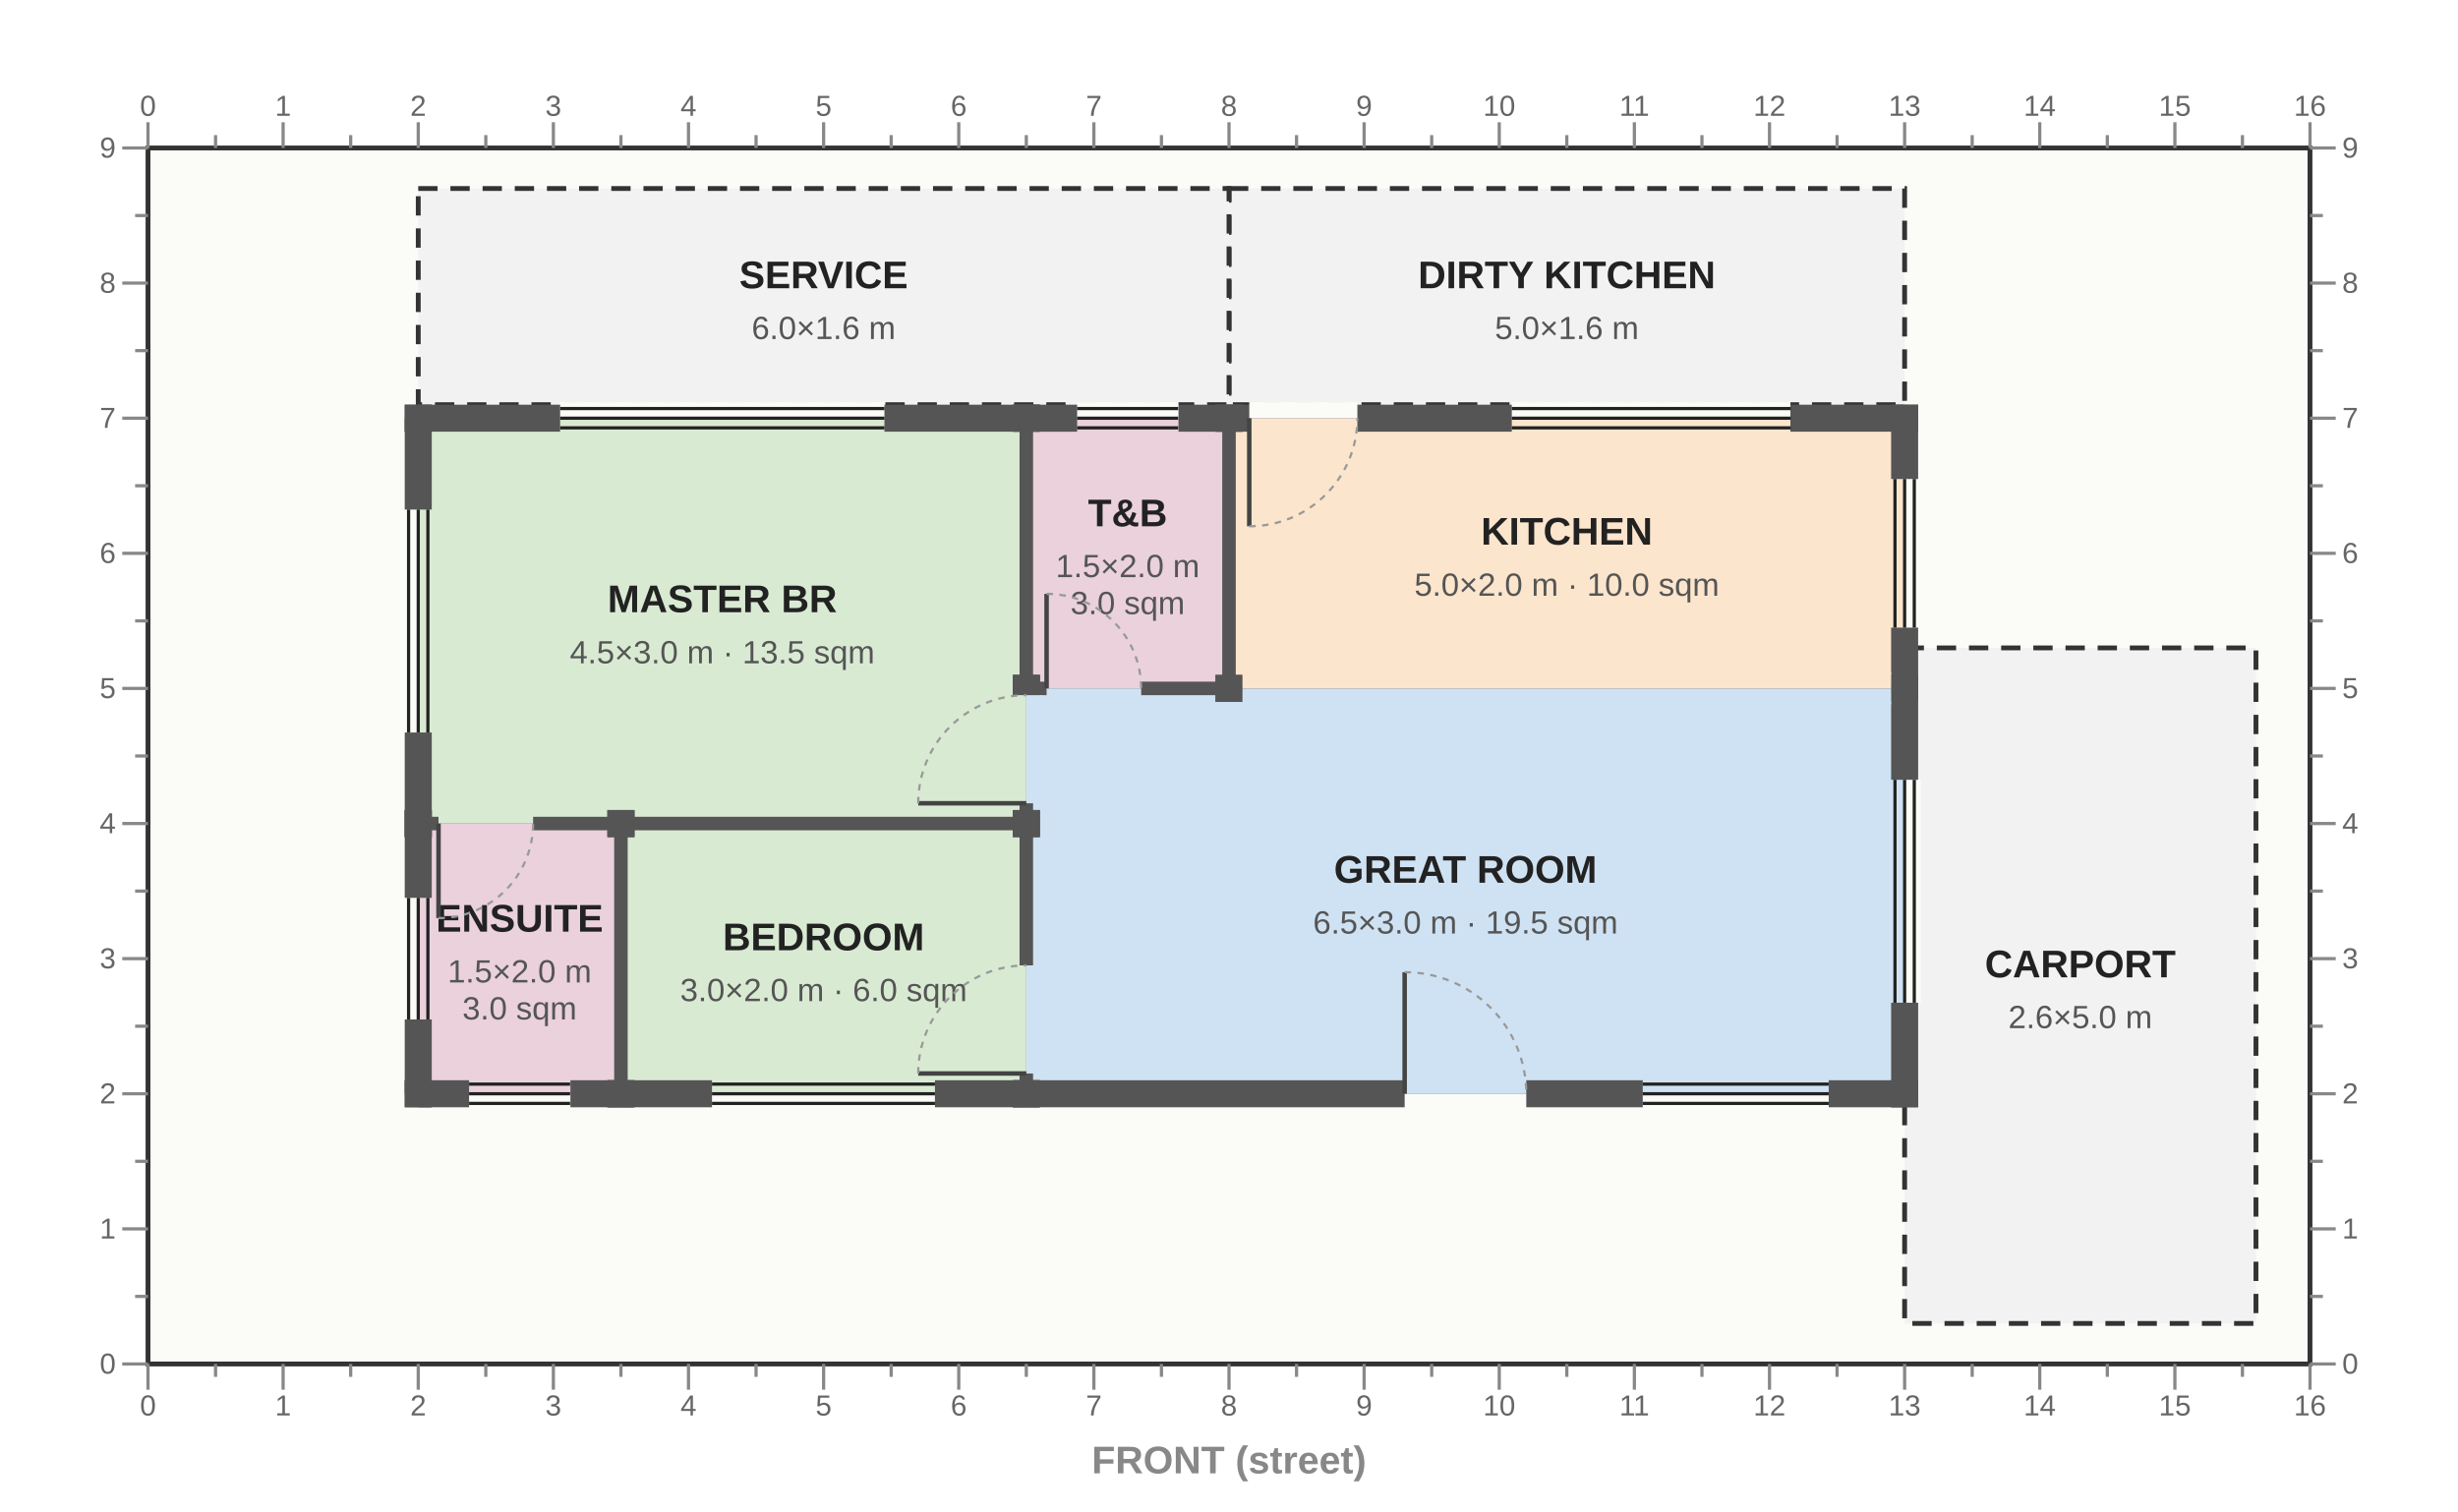
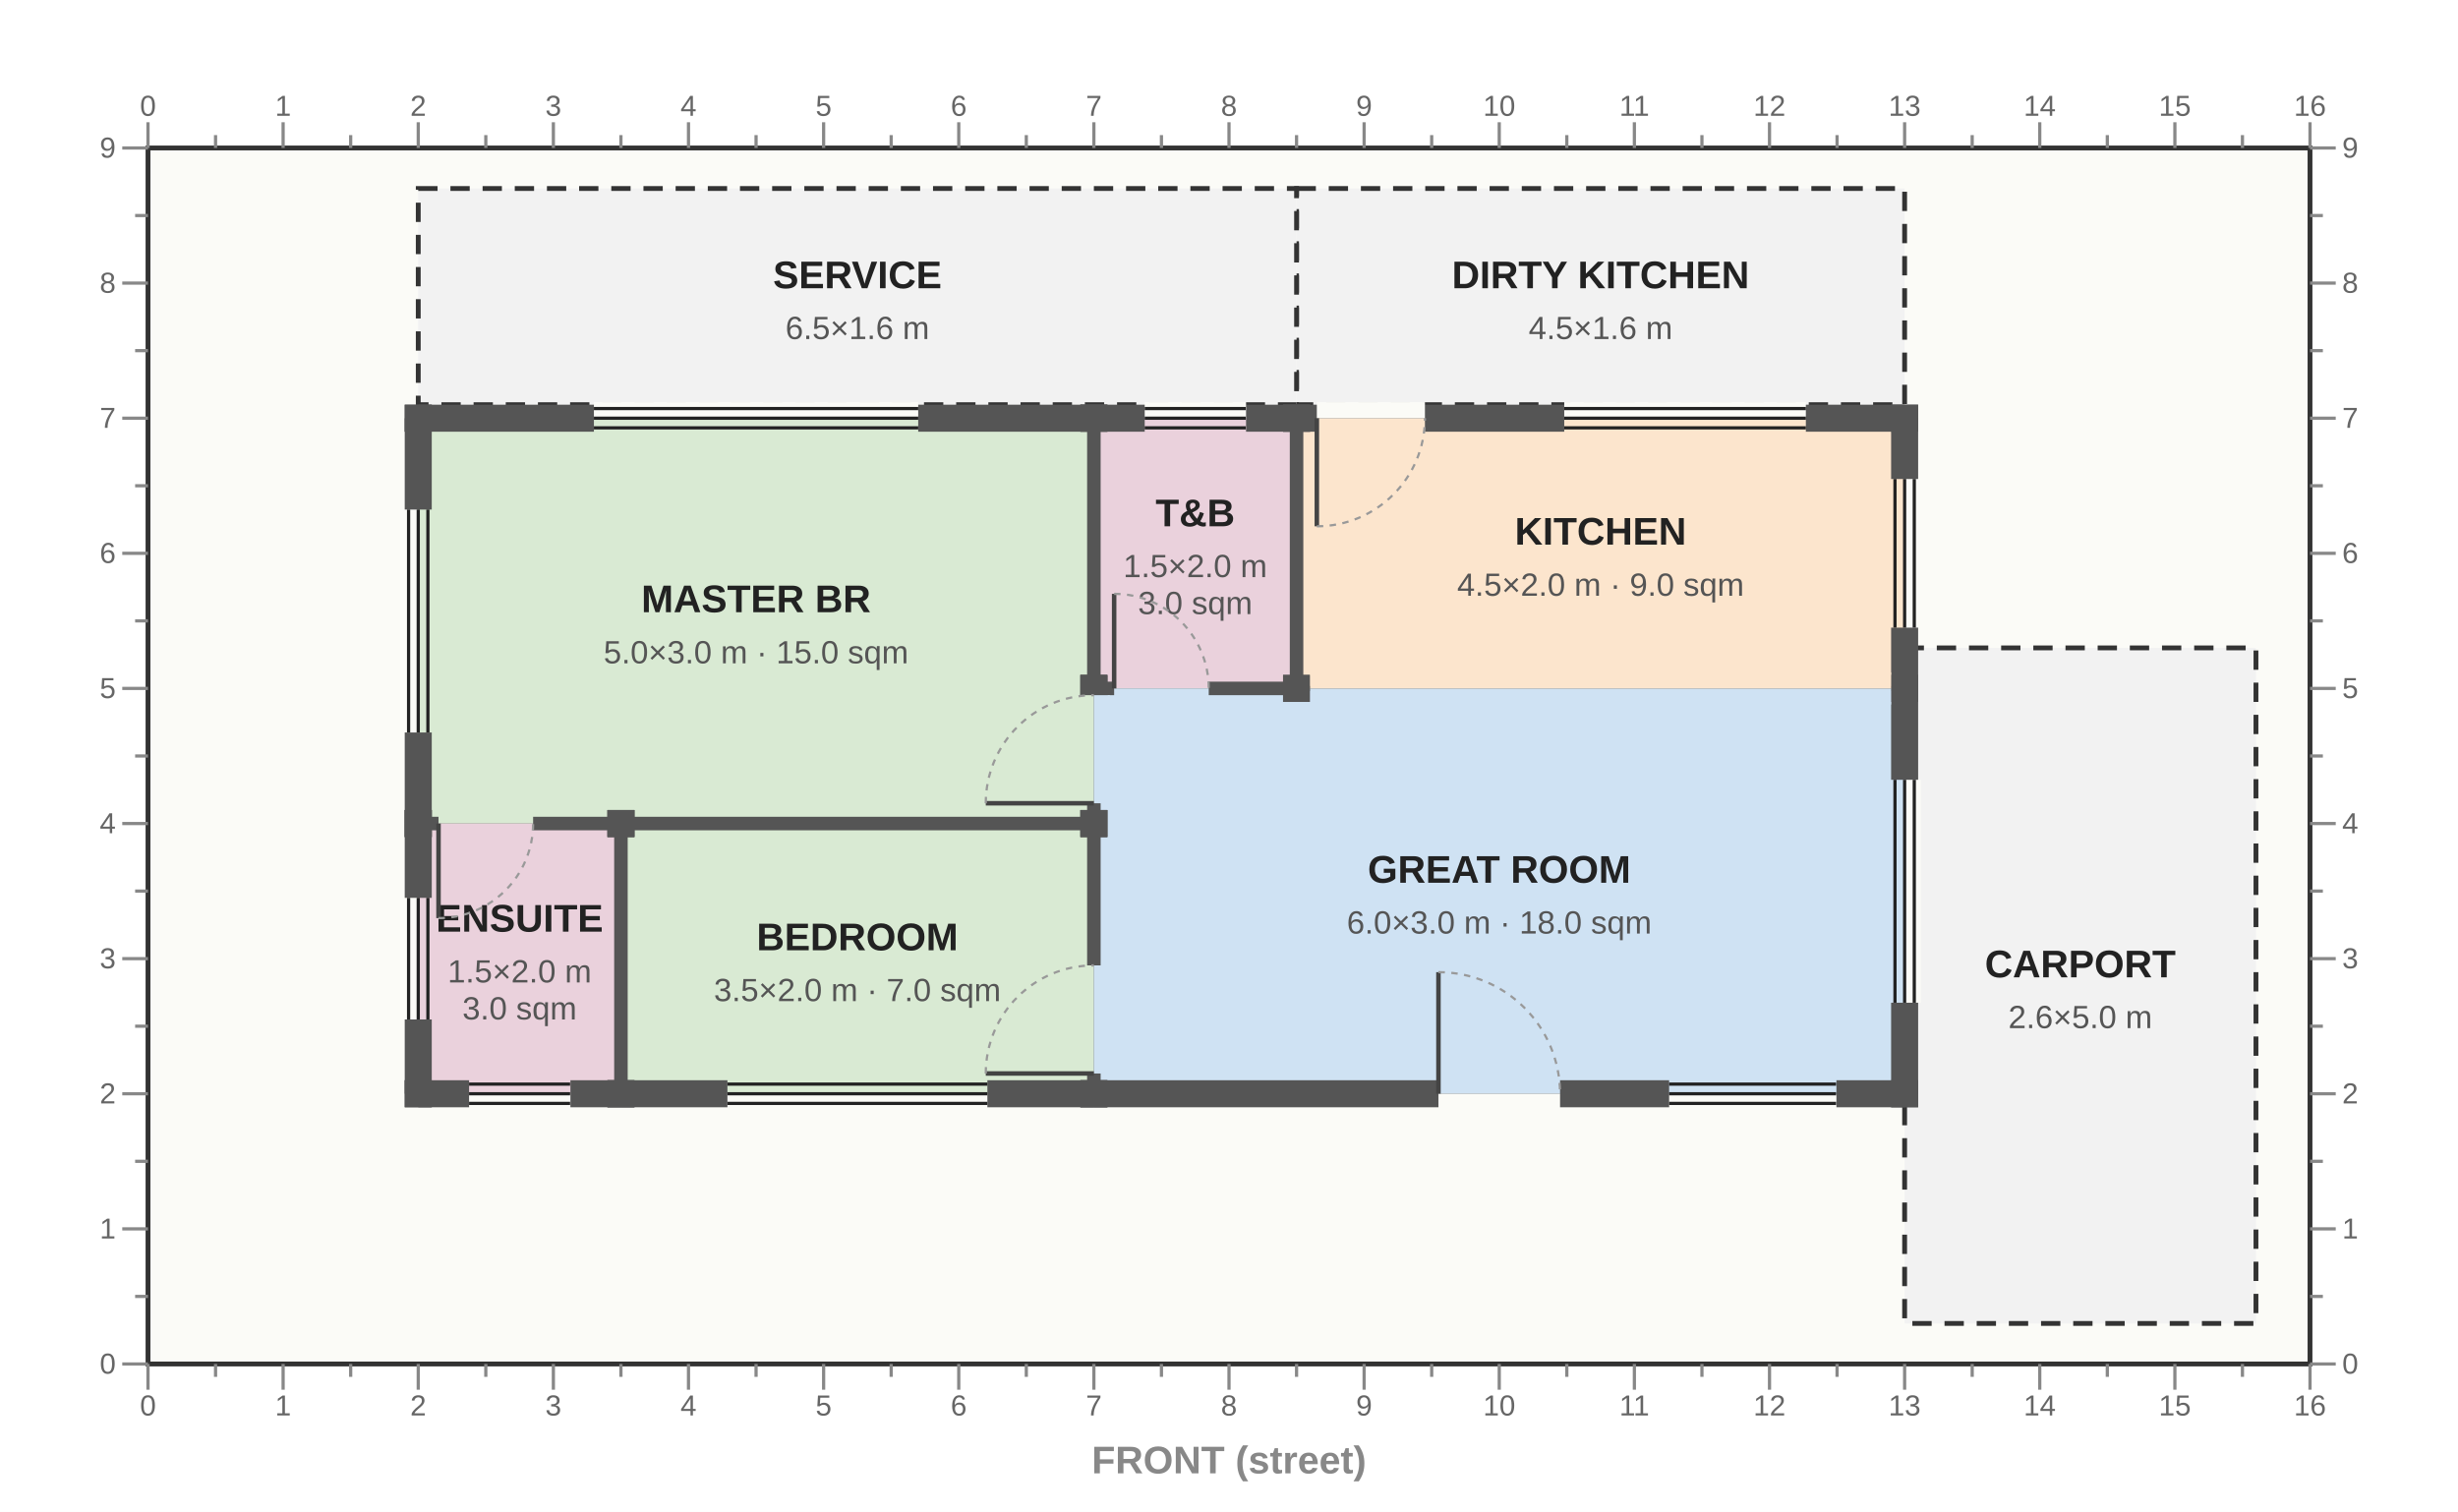
<svg xmlns="http://www.w3.org/2000/svg" width="764" height="470" viewBox="0 0 764 470">
  <rect x="0" y="0" width="764" height="470" fill="white" />
  <rect x="46.0" y="46.0" width="672.0" height="378.0" fill="#fbfbf7" stroke="#333" stroke-width="1.5" />
  <line x1="46.0" y1="46.0" x2="46.0" y2="38.0" stroke="#888" stroke-width="1" />
  <line x1="46.0" y1="424.0" x2="46.0" y2="432.0" stroke="#888" stroke-width="1" />
  <text x="46.0" y="36.0" text-anchor="middle" font-family="Arial" font-size="9" fill="#666">0</text>
  <text x="46.0" y="440.0" text-anchor="middle" font-family="Arial" font-size="9" fill="#666">0</text>
  <line x1="67.0" y1="46.0" x2="67.0" y2="42.0" stroke="#888" stroke-width="1" />
  <line x1="67.0" y1="424.0" x2="67.0" y2="428.0" stroke="#888" stroke-width="1" />
  <line x1="88.0" y1="46.0" x2="88.0" y2="38.0" stroke="#888" stroke-width="1" />
  <line x1="88.0" y1="424.0" x2="88.0" y2="432.0" stroke="#888" stroke-width="1" />
  <text x="88.0" y="36.0" text-anchor="middle" font-family="Arial" font-size="9" fill="#666">1</text>
  <text x="88.0" y="440.0" text-anchor="middle" font-family="Arial" font-size="9" fill="#666">1</text>
  <line x1="109.0" y1="46.0" x2="109.0" y2="42.0" stroke="#888" stroke-width="1" />
  <line x1="109.0" y1="424.0" x2="109.0" y2="428.0" stroke="#888" stroke-width="1" />
  <line x1="130.0" y1="46.0" x2="130.0" y2="38.0" stroke="#888" stroke-width="1" />
  <line x1="130.0" y1="424.0" x2="130.0" y2="432.0" stroke="#888" stroke-width="1" />
  <text x="130.0" y="36.0" text-anchor="middle" font-family="Arial" font-size="9" fill="#666">2</text>
  <text x="130.0" y="440.0" text-anchor="middle" font-family="Arial" font-size="9" fill="#666">2</text>
  <line x1="151.0" y1="46.0" x2="151.0" y2="42.0" stroke="#888" stroke-width="1" />
  <line x1="151.0" y1="424.0" x2="151.0" y2="428.0" stroke="#888" stroke-width="1" />
  <line x1="172.0" y1="46.0" x2="172.0" y2="38.0" stroke="#888" stroke-width="1" />
  <line x1="172.0" y1="424.0" x2="172.0" y2="432.0" stroke="#888" stroke-width="1" />
  <text x="172.0" y="36.0" text-anchor="middle" font-family="Arial" font-size="9" fill="#666">3</text>
  <text x="172.0" y="440.0" text-anchor="middle" font-family="Arial" font-size="9" fill="#666">3</text>
  <line x1="193.0" y1="46.0" x2="193.0" y2="42.0" stroke="#888" stroke-width="1" />
  <line x1="193.0" y1="424.0" x2="193.0" y2="428.0" stroke="#888" stroke-width="1" />
  <line x1="214.0" y1="46.0" x2="214.0" y2="38.0" stroke="#888" stroke-width="1" />
  <line x1="214.0" y1="424.0" x2="214.0" y2="432.0" stroke="#888" stroke-width="1" />
  <text x="214.0" y="36.0" text-anchor="middle" font-family="Arial" font-size="9" fill="#666">4</text>
  <text x="214.0" y="440.0" text-anchor="middle" font-family="Arial" font-size="9" fill="#666">4</text>
  <line x1="235.0" y1="46.0" x2="235.0" y2="42.0" stroke="#888" stroke-width="1" />
  <line x1="235.0" y1="424.0" x2="235.0" y2="428.0" stroke="#888" stroke-width="1" />
  <line x1="256.0" y1="46.0" x2="256.0" y2="38.0" stroke="#888" stroke-width="1" />
  <line x1="256.0" y1="424.0" x2="256.0" y2="432.0" stroke="#888" stroke-width="1" />
  <text x="256.0" y="36.0" text-anchor="middle" font-family="Arial" font-size="9" fill="#666">5</text>
  <text x="256.0" y="440.0" text-anchor="middle" font-family="Arial" font-size="9" fill="#666">5</text>
  <line x1="277.0" y1="46.0" x2="277.0" y2="42.0" stroke="#888" stroke-width="1" />
  <line x1="277.0" y1="424.0" x2="277.0" y2="428.0" stroke="#888" stroke-width="1" />
  <line x1="298.0" y1="46.0" x2="298.0" y2="38.0" stroke="#888" stroke-width="1" />
  <line x1="298.0" y1="424.0" x2="298.0" y2="432.0" stroke="#888" stroke-width="1" />
  <text x="298.0" y="36.0" text-anchor="middle" font-family="Arial" font-size="9" fill="#666">6</text>
  <text x="298.0" y="440.0" text-anchor="middle" font-family="Arial" font-size="9" fill="#666">6</text>
  <line x1="319.0" y1="46.0" x2="319.0" y2="42.0" stroke="#888" stroke-width="1" />
  <line x1="319.0" y1="424.0" x2="319.0" y2="428.0" stroke="#888" stroke-width="1" />
  <line x1="340.0" y1="46.0" x2="340.0" y2="38.0" stroke="#888" stroke-width="1" />
  <line x1="340.0" y1="424.0" x2="340.0" y2="432.0" stroke="#888" stroke-width="1" />
  <text x="340.0" y="36.0" text-anchor="middle" font-family="Arial" font-size="9" fill="#666">7</text>
  <text x="340.0" y="440.0" text-anchor="middle" font-family="Arial" font-size="9" fill="#666">7</text>
  <line x1="361.0" y1="46.0" x2="361.0" y2="42.0" stroke="#888" stroke-width="1" />
  <line x1="361.0" y1="424.0" x2="361.0" y2="428.0" stroke="#888" stroke-width="1" />
  <line x1="382.0" y1="46.0" x2="382.0" y2="38.0" stroke="#888" stroke-width="1" />
  <line x1="382.0" y1="424.0" x2="382.0" y2="432.0" stroke="#888" stroke-width="1" />
  <text x="382.0" y="36.0" text-anchor="middle" font-family="Arial" font-size="9" fill="#666">8</text>
  <text x="382.0" y="440.0" text-anchor="middle" font-family="Arial" font-size="9" fill="#666">8</text>
  <line x1="403.0" y1="46.0" x2="403.0" y2="42.0" stroke="#888" stroke-width="1" />
  <line x1="403.0" y1="424.0" x2="403.0" y2="428.0" stroke="#888" stroke-width="1" />
  <line x1="424.0" y1="46.0" x2="424.0" y2="38.0" stroke="#888" stroke-width="1" />
  <line x1="424.0" y1="424.0" x2="424.0" y2="432.0" stroke="#888" stroke-width="1" />
  <text x="424.0" y="36.0" text-anchor="middle" font-family="Arial" font-size="9" fill="#666">9</text>
  <text x="424.0" y="440.0" text-anchor="middle" font-family="Arial" font-size="9" fill="#666">9</text>
  <line x1="445.0" y1="46.0" x2="445.0" y2="42.0" stroke="#888" stroke-width="1" />
  <line x1="445.0" y1="424.0" x2="445.0" y2="428.0" stroke="#888" stroke-width="1" />
  <line x1="466.0" y1="46.0" x2="466.0" y2="38.0" stroke="#888" stroke-width="1" />
  <line x1="466.0" y1="424.0" x2="466.0" y2="432.0" stroke="#888" stroke-width="1" />
  <text x="466.0" y="36.0" text-anchor="middle" font-family="Arial" font-size="9" fill="#666">10</text>
  <text x="466.0" y="440.0" text-anchor="middle" font-family="Arial" font-size="9" fill="#666">10</text>
  <line x1="487.0" y1="46.0" x2="487.0" y2="42.0" stroke="#888" stroke-width="1" />
  <line x1="487.0" y1="424.0" x2="487.0" y2="428.0" stroke="#888" stroke-width="1" />
  <line x1="508.0" y1="46.0" x2="508.0" y2="38.0" stroke="#888" stroke-width="1" />
  <line x1="508.0" y1="424.0" x2="508.0" y2="432.0" stroke="#888" stroke-width="1" />
  <text x="508.0" y="36.0" text-anchor="middle" font-family="Arial" font-size="9" fill="#666">11</text>
  <text x="508.0" y="440.0" text-anchor="middle" font-family="Arial" font-size="9" fill="#666">11</text>
  <line x1="529.0" y1="46.0" x2="529.0" y2="42.0" stroke="#888" stroke-width="1" />
  <line x1="529.0" y1="424.0" x2="529.0" y2="428.0" stroke="#888" stroke-width="1" />
  <line x1="550.0" y1="46.0" x2="550.0" y2="38.0" stroke="#888" stroke-width="1" />
  <line x1="550.0" y1="424.0" x2="550.0" y2="432.0" stroke="#888" stroke-width="1" />
  <text x="550.0" y="36.0" text-anchor="middle" font-family="Arial" font-size="9" fill="#666">12</text>
  <text x="550.0" y="440.0" text-anchor="middle" font-family="Arial" font-size="9" fill="#666">12</text>
  <line x1="571.0" y1="46.0" x2="571.0" y2="42.0" stroke="#888" stroke-width="1" />
  <line x1="571.0" y1="424.0" x2="571.0" y2="428.0" stroke="#888" stroke-width="1" />
  <line x1="592.0" y1="46.0" x2="592.0" y2="38.0" stroke="#888" stroke-width="1" />
  <line x1="592.0" y1="424.0" x2="592.0" y2="432.0" stroke="#888" stroke-width="1" />
  <text x="592.0" y="36.0" text-anchor="middle" font-family="Arial" font-size="9" fill="#666">13</text>
  <text x="592.0" y="440.0" text-anchor="middle" font-family="Arial" font-size="9" fill="#666">13</text>
  <line x1="613.0" y1="46.0" x2="613.0" y2="42.0" stroke="#888" stroke-width="1" />
  <line x1="613.0" y1="424.0" x2="613.0" y2="428.0" stroke="#888" stroke-width="1" />
  <line x1="634.0" y1="46.0" x2="634.0" y2="38.0" stroke="#888" stroke-width="1" />
  <line x1="634.0" y1="424.0" x2="634.0" y2="432.0" stroke="#888" stroke-width="1" />
  <text x="634.0" y="36.0" text-anchor="middle" font-family="Arial" font-size="9" fill="#666">14</text>
  <text x="634.0" y="440.0" text-anchor="middle" font-family="Arial" font-size="9" fill="#666">14</text>
  <line x1="655.0" y1="46.0" x2="655.0" y2="42.0" stroke="#888" stroke-width="1" />
  <line x1="655.0" y1="424.0" x2="655.0" y2="428.0" stroke="#888" stroke-width="1" />
  <line x1="676.0" y1="46.0" x2="676.0" y2="38.0" stroke="#888" stroke-width="1" />
  <line x1="676.0" y1="424.0" x2="676.0" y2="432.0" stroke="#888" stroke-width="1" />
  <text x="676.0" y="36.0" text-anchor="middle" font-family="Arial" font-size="9" fill="#666">15</text>
  <text x="676.0" y="440.0" text-anchor="middle" font-family="Arial" font-size="9" fill="#666">15</text>
  <line x1="697.0" y1="46.0" x2="697.0" y2="42.0" stroke="#888" stroke-width="1" />
  <line x1="697.0" y1="424.0" x2="697.0" y2="428.0" stroke="#888" stroke-width="1" />
  <line x1="718.0" y1="46.0" x2="718.0" y2="38.0" stroke="#888" stroke-width="1" />
  <line x1="718.0" y1="424.0" x2="718.0" y2="432.0" stroke="#888" stroke-width="1" />
  <text x="718.0" y="36.0" text-anchor="middle" font-family="Arial" font-size="9" fill="#666">16</text>
  <text x="718.0" y="440.0" text-anchor="middle" font-family="Arial" font-size="9" fill="#666">16</text>
  <line x1="46.0" y1="424.0" x2="38.0" y2="424.0" stroke="#888" stroke-width="1" />
  <line x1="718.0" y1="424.0" x2="726.0" y2="424.0" stroke="#888" stroke-width="1" />
  <text x="36.0" y="427.0" text-anchor="end" font-family="Arial" font-size="9" fill="#666">0</text>
  <text x="728.0" y="427.0" text-anchor="start" font-family="Arial" font-size="9" fill="#666">0</text>
  <line x1="46.0" y1="403.0" x2="42.0" y2="403.0" stroke="#888" stroke-width="1" />
  <line x1="718.0" y1="403.0" x2="722.0" y2="403.0" stroke="#888" stroke-width="1" />
  <line x1="46.0" y1="382.0" x2="38.0" y2="382.0" stroke="#888" stroke-width="1" />
  <line x1="718.0" y1="382.0" x2="726.0" y2="382.0" stroke="#888" stroke-width="1" />
  <text x="36.0" y="385.0" text-anchor="end" font-family="Arial" font-size="9" fill="#666">1</text>
  <text x="728.0" y="385.0" text-anchor="start" font-family="Arial" font-size="9" fill="#666">1</text>
  <line x1="46.0" y1="361.0" x2="42.0" y2="361.0" stroke="#888" stroke-width="1" />
  <line x1="718.0" y1="361.0" x2="722.0" y2="361.0" stroke="#888" stroke-width="1" />
  <line x1="46.0" y1="340.0" x2="38.0" y2="340.0" stroke="#888" stroke-width="1" />
  <line x1="718.0" y1="340.0" x2="726.0" y2="340.0" stroke="#888" stroke-width="1" />
  <text x="36.0" y="343.0" text-anchor="end" font-family="Arial" font-size="9" fill="#666">2</text>
  <text x="728.0" y="343.0" text-anchor="start" font-family="Arial" font-size="9" fill="#666">2</text>
  <line x1="46.0" y1="319.0" x2="42.0" y2="319.0" stroke="#888" stroke-width="1" />
  <line x1="718.0" y1="319.0" x2="722.0" y2="319.0" stroke="#888" stroke-width="1" />
  <line x1="46.0" y1="298.0" x2="38.0" y2="298.0" stroke="#888" stroke-width="1" />
  <line x1="718.0" y1="298.0" x2="726.0" y2="298.0" stroke="#888" stroke-width="1" />
  <text x="36.0" y="301.0" text-anchor="end" font-family="Arial" font-size="9" fill="#666">3</text>
  <text x="728.0" y="301.0" text-anchor="start" font-family="Arial" font-size="9" fill="#666">3</text>
  <line x1="46.0" y1="277.0" x2="42.0" y2="277.0" stroke="#888" stroke-width="1" />
  <line x1="718.0" y1="277.0" x2="722.0" y2="277.0" stroke="#888" stroke-width="1" />
  <line x1="46.0" y1="256.0" x2="38.0" y2="256.0" stroke="#888" stroke-width="1" />
  <line x1="718.0" y1="256.0" x2="726.0" y2="256.0" stroke="#888" stroke-width="1" />
  <text x="36.0" y="259.0" text-anchor="end" font-family="Arial" font-size="9" fill="#666">4</text>
  <text x="728.0" y="259.0" text-anchor="start" font-family="Arial" font-size="9" fill="#666">4</text>
  <line x1="46.0" y1="235.0" x2="42.0" y2="235.0" stroke="#888" stroke-width="1" />
  <line x1="718.0" y1="235.0" x2="722.0" y2="235.0" stroke="#888" stroke-width="1" />
  <line x1="46.0" y1="214.0" x2="38.0" y2="214.0" stroke="#888" stroke-width="1" />
  <line x1="718.0" y1="214.0" x2="726.0" y2="214.0" stroke="#888" stroke-width="1" />
  <text x="36.0" y="217.0" text-anchor="end" font-family="Arial" font-size="9" fill="#666">5</text>
  <text x="728.0" y="217.0" text-anchor="start" font-family="Arial" font-size="9" fill="#666">5</text>
  <line x1="46.0" y1="193.0" x2="42.0" y2="193.0" stroke="#888" stroke-width="1" />
  <line x1="718.0" y1="193.0" x2="722.0" y2="193.0" stroke="#888" stroke-width="1" />
  <line x1="46.0" y1="172.0" x2="38.0" y2="172.0" stroke="#888" stroke-width="1" />
  <line x1="718.0" y1="172.0" x2="726.0" y2="172.0" stroke="#888" stroke-width="1" />
  <text x="36.0" y="175.0" text-anchor="end" font-family="Arial" font-size="9" fill="#666">6</text>
  <text x="728.0" y="175.0" text-anchor="start" font-family="Arial" font-size="9" fill="#666">6</text>
  <line x1="46.0" y1="151.0" x2="42.0" y2="151.0" stroke="#888" stroke-width="1" />
  <line x1="718.0" y1="151.0" x2="722.0" y2="151.0" stroke="#888" stroke-width="1" />
  <line x1="46.0" y1="130.0" x2="38.0" y2="130.0" stroke="#888" stroke-width="1" />
  <line x1="718.0" y1="130.0" x2="726.0" y2="130.0" stroke="#888" stroke-width="1" />
  <text x="36.0" y="133.0" text-anchor="end" font-family="Arial" font-size="9" fill="#666">7</text>
  <text x="728.0" y="133.0" text-anchor="start" font-family="Arial" font-size="9" fill="#666">7</text>
  <line x1="46.0" y1="109.0" x2="42.0" y2="109.0" stroke="#888" stroke-width="1" />
  <line x1="718.0" y1="109.0" x2="722.0" y2="109.0" stroke="#888" stroke-width="1" />
  <line x1="46.0" y1="88.0" x2="38.0" y2="88.0" stroke="#888" stroke-width="1" />
  <line x1="718.0" y1="88.0" x2="726.0" y2="88.0" stroke="#888" stroke-width="1" />
  <text x="36.0" y="91.0" text-anchor="end" font-family="Arial" font-size="9" fill="#666">8</text>
  <text x="728.0" y="91.0" text-anchor="start" font-family="Arial" font-size="9" fill="#666">8</text>
  <line x1="46.0" y1="67.0" x2="42.0" y2="67.0" stroke="#888" stroke-width="1" />
  <line x1="718.0" y1="67.0" x2="722.0" y2="67.0" stroke="#888" stroke-width="1" />
  <line x1="46.0" y1="46.0" x2="38.0" y2="46.0" stroke="#888" stroke-width="1" />
  <line x1="718.0" y1="46.0" x2="726.0" y2="46.0" stroke="#888" stroke-width="1" />
  <text x="36.0" y="49.0" text-anchor="end" font-family="Arial" font-size="9" fill="#666">9</text>
  <text x="728.0" y="49.0" text-anchor="start" font-family="Arial" font-size="9" fill="#666">9</text>
  <rect x="130.0" y="130.0" width="462.0" height="210.0" fill="none" stroke="#9aa" stroke-width="1" stroke-dasharray="3 3" />
  <rect x="592.0" y="201.4" width="109.2" height="210.0" fill="#f2f2f2" stroke="#333" stroke-width="1.5" stroke-dasharray="6 4" />
  <text x="646.6" y="303.8" text-anchor="middle" font-family="Arial" font-size="12" font-weight="bold" fill="#222">CARPORT</text>
  <text x="646.6" y="319.6" text-anchor="middle" font-family="Arial" font-size="10" fill="#555">2.6×5.0 m</text>
-   <rect x="382.0" y="58.6" width="210.0" height="67.2" fill="#f2f2f2" stroke="#333" stroke-width="1.5" stroke-dasharray="6 4" />
-   <text x="487.0" y="89.6" text-anchor="middle" font-family="Arial" font-size="12" font-weight="bold" fill="#222">DIRTY KITCHEN</text>
-   <text x="487.0" y="105.4" text-anchor="middle" font-family="Arial" font-size="10" fill="#555">5.0×1.6 m</text>
-   <rect x="130.0" y="58.6" width="252.0" height="67.2" fill="#f2f2f2" stroke="#333" stroke-width="1.5" stroke-dasharray="6 4" />
-   <text x="256.0" y="89.6" text-anchor="middle" font-family="Arial" font-size="12" font-weight="bold" fill="#222">SERVICE</text>
-   <text x="256.0" y="105.4" text-anchor="middle" font-family="Arial" font-size="10" fill="#555">6.0×1.6 m</text>
-   <rect x="130.0" y="130.0" width="189.0" height="126.0" fill="#d9ead3" stroke="#333" stroke-width="1.5" />
-   <text x="224.5" y="190.3" text-anchor="middle" font-family="Arial" font-size="12" font-weight="bold" fill="#222">MASTER BR</text>
-   <text x="224.5" y="206.2" text-anchor="middle" font-family="Arial" font-size="10" fill="#555">4.5×3.0 m · 13.5 sqm</text>
+   <rect x="403.0" y="58.6" width="189.0" height="67.2" fill="#f2f2f2" stroke="#333" stroke-width="1.5" stroke-dasharray="6 4" />
+   <text x="497.5" y="89.6" text-anchor="middle" font-family="Arial" font-size="12" font-weight="bold" fill="#222">DIRTY KITCHEN</text>
+   <text x="497.5" y="105.4" text-anchor="middle" font-family="Arial" font-size="10" fill="#555">4.5×1.6 m</text>
+   <rect x="130.0" y="58.6" width="273.0" height="67.2" fill="#f2f2f2" stroke="#333" stroke-width="1.5" stroke-dasharray="6 4" />
+   <text x="266.5" y="89.6" text-anchor="middle" font-family="Arial" font-size="12" font-weight="bold" fill="#222">SERVICE</text>
+   <text x="266.5" y="105.4" text-anchor="middle" font-family="Arial" font-size="10" fill="#555">6.5×1.6 m</text>
+   <rect x="130.0" y="130.0" width="210.0" height="126.0" fill="#d9ead3" stroke="#333" stroke-width="1.5" />
+   <text x="235.0" y="190.3" text-anchor="middle" font-family="Arial" font-size="12" font-weight="bold" fill="#222">MASTER BR</text>
+   <text x="235.0" y="206.2" text-anchor="middle" font-family="Arial" font-size="10" fill="#555">5.0×3.0 m · 15.0 sqm</text>
  <rect x="130.0" y="256.0" width="63.0" height="84.0" fill="#ead1dc" stroke="#333" stroke-width="1.5" />
  <text x="161.5" y="289.6" text-anchor="middle" font-family="Arial" font-size="12" font-weight="bold" fill="#222">ENSUITE</text>
  <text x="161.5" y="305.4" text-anchor="middle" font-family="Arial" font-size="10" fill="#555">1.5×2.0 m</text>
  <text x="161.5" y="316.9" text-anchor="middle" font-family="Arial" font-size="10" fill="#555">3.0 sqm</text>
-   <rect x="193.0" y="256.0" width="126.0" height="84.0" fill="#d9ead3" stroke="#333" stroke-width="1.5" />
-   <text x="256.0" y="295.4" text-anchor="middle" font-family="Arial" font-size="12" font-weight="bold" fill="#222">BEDROOM</text>
-   <text x="256.0" y="311.2" text-anchor="middle" font-family="Arial" font-size="10" fill="#555">3.0×2.0 m · 6.0 sqm</text>
-   <rect x="319.0" y="130.0" width="63.0" height="84.0" fill="#ead1dc" stroke="#333" stroke-width="1.5" />
-   <text x="350.5" y="163.6" text-anchor="middle" font-family="Arial" font-size="12" font-weight="bold" fill="#222">T&amp;B</text>
-   <text x="350.5" y="179.4" text-anchor="middle" font-family="Arial" font-size="10" fill="#555">1.5×2.0 m</text>
-   <text x="350.5" y="190.9" text-anchor="middle" font-family="Arial" font-size="10" fill="#555">3.0 sqm</text>
-   <rect x="319.0" y="214.0" width="273.0" height="126.0" fill="#cfe2f3" stroke="#333" stroke-width="1.5" />
-   <text x="455.5" y="274.4" text-anchor="middle" font-family="Arial" font-size="12" font-weight="bold" fill="#222">GREAT ROOM</text>
-   <text x="455.5" y="290.2" text-anchor="middle" font-family="Arial" font-size="10" fill="#555">6.5×3.0 m · 19.5 sqm</text>
-   <rect x="382.0" y="130.0" width="210.0" height="84.0" fill="#fce5cd" stroke="#333" stroke-width="1.5" />
-   <text x="487.0" y="169.3" text-anchor="middle" font-family="Arial" font-size="12" font-weight="bold" fill="#222">KITCHEN</text>
-   <text x="487.0" y="185.2" text-anchor="middle" font-family="Arial" font-size="10" fill="#555">5.0×2.0 m · 10.0 sqm</text>
+   <rect x="193.0" y="256.0" width="147.0" height="84.0" fill="#d9ead3" stroke="#333" stroke-width="1.5" />
+   <text x="266.5" y="295.4" text-anchor="middle" font-family="Arial" font-size="12" font-weight="bold" fill="#222">BEDROOM</text>
+   <text x="266.5" y="311.2" text-anchor="middle" font-family="Arial" font-size="10" fill="#555">3.5×2.0 m · 7.0 sqm</text>
+   <rect x="340.0" y="130.0" width="63.0" height="84.0" fill="#ead1dc" stroke="#333" stroke-width="1.5" />
+   <text x="371.5" y="163.6" text-anchor="middle" font-family="Arial" font-size="12" font-weight="bold" fill="#222">T&amp;B</text>
+   <text x="371.5" y="179.4" text-anchor="middle" font-family="Arial" font-size="10" fill="#555">1.5×2.0 m</text>
+   <text x="371.5" y="190.9" text-anchor="middle" font-family="Arial" font-size="10" fill="#555">3.0 sqm</text>
+   <rect x="340.0" y="214.0" width="252.0" height="126.0" fill="#cfe2f3" stroke="#333" stroke-width="1.5" />
+   <text x="466.0" y="274.4" text-anchor="middle" font-family="Arial" font-size="12" font-weight="bold" fill="#222">GREAT ROOM</text>
+   <text x="466.0" y="290.2" text-anchor="middle" font-family="Arial" font-size="10" fill="#555">6.0×3.0 m · 18.0 sqm</text>
+   <rect x="403.0" y="130.0" width="189.0" height="84.0" fill="#fce5cd" stroke="#333" stroke-width="1.5" />
+   <text x="497.5" y="169.3" text-anchor="middle" font-family="Arial" font-size="12" font-weight="bold" fill="#222">KITCHEN</text>
+   <text x="497.5" y="185.2" text-anchor="middle" font-family="Arial" font-size="10" fill="#555">4.5×2.0 m · 9.0 sqm</text>
  <text x="382.0" y="458.0" text-anchor="middle" font-family="Arial" font-size="12" font-weight="bold" fill="#888">FRONT (street)</text>
  <rect x="130.00" y="253.90" width="63.00" height="4.20" fill="#555" stroke="none" />
-   <rect x="193.00" y="253.90" width="126.00" height="4.20" fill="#555" stroke="none" />
-   <rect x="316.90" y="130.00" width="4.20" height="84.00" fill="#555" stroke="none" />
-   <rect x="316.90" y="214.00" width="4.20" height="42.00" fill="#555" stroke="none" />
+   <rect x="193.00" y="253.90" width="147.00" height="4.20" fill="#555" stroke="none" />
+   <rect x="337.90" y="130.00" width="4.20" height="84.00" fill="#555" stroke="none" />
+   <rect x="337.90" y="214.00" width="4.20" height="42.00" fill="#555" stroke="none" />
  <rect x="190.90" y="256.00" width="4.20" height="84.00" fill="#555" stroke="none" />
-   <rect x="316.90" y="256.00" width="4.20" height="84.00" fill="#555" stroke="none" />
-   <rect x="319.00" y="211.90" width="63.00" height="4.20" fill="#555" stroke="none" />
-   <rect x="379.90" y="130.00" width="4.20" height="84.00" fill="#555" stroke="none" />
-   <rect x="130.00" y="125.80" width="189.00" height="8.40" fill="#555" stroke="none" />
+   <rect x="337.90" y="256.00" width="4.20" height="84.00" fill="#555" stroke="none" />
+   <rect x="340.00" y="211.90" width="63.00" height="4.20" fill="#555" stroke="none" />
+   <rect x="400.90" y="130.00" width="4.20" height="84.00" fill="#555" stroke="none" />
+   <rect x="130.00" y="125.80" width="210.00" height="8.40" fill="#555" stroke="none" />
  <rect x="125.80" y="130.00" width="8.40" height="126.00" fill="#555" stroke="none" />
  <rect x="130.00" y="335.80" width="63.00" height="8.40" fill="#555" stroke="none" />
  <rect x="125.80" y="256.00" width="8.40" height="84.00" fill="#555" stroke="none" />
-   <rect x="193.00" y="335.80" width="126.00" height="8.40" fill="#555" stroke="none" />
-   <rect x="319.00" y="125.80" width="63.00" height="8.40" fill="#555" stroke="none" />
-   <rect x="319.00" y="335.80" width="273.00" height="8.40" fill="#555" stroke="none" />
+   <rect x="193.00" y="335.80" width="147.00" height="8.40" fill="#555" stroke="none" />
+   <rect x="340.00" y="125.80" width="63.00" height="8.40" fill="#555" stroke="none" />
+   <rect x="340.00" y="335.80" width="252.00" height="8.40" fill="#555" stroke="none" />
  <rect x="587.80" y="214.00" width="8.40" height="126.00" fill="#555" stroke="none" />
-   <rect x="382.00" y="125.80" width="210.00" height="8.40" fill="#555" stroke="none" />
+   <rect x="403.00" y="125.80" width="189.00" height="8.40" fill="#555" stroke="none" />
  <rect x="587.80" y="130.00" width="8.40" height="84.00" fill="#555" stroke="none" />
  <rect x="125.80" y="251.80" width="8.40" height="8.40" fill="#555" stroke="none" />
  <rect x="188.80" y="251.80" width="8.40" height="8.40" fill="#555" stroke="none" />
  <rect x="188.80" y="251.80" width="8.40" height="8.40" fill="#555" stroke="none" />
-   <rect x="314.80" y="251.80" width="8.40" height="8.40" fill="#555" stroke="none" />
-   <rect x="314.80" y="209.80" width="8.40" height="8.40" fill="#555" stroke="none" />
-   <rect x="314.80" y="125.80" width="8.40" height="8.40" fill="#555" stroke="none" />
-   <rect x="314.80" y="251.80" width="8.40" height="8.40" fill="#555" stroke="none" />
-   <rect x="314.80" y="209.80" width="8.40" height="8.40" fill="#555" stroke="none" />
+   <rect x="335.80" y="251.80" width="8.40" height="8.40" fill="#555" stroke="none" />
+   <rect x="335.80" y="209.80" width="8.40" height="8.40" fill="#555" stroke="none" />
+   <rect x="335.80" y="125.80" width="8.40" height="8.40" fill="#555" stroke="none" />
+   <rect x="335.80" y="251.80" width="8.40" height="8.40" fill="#555" stroke="none" />
+   <rect x="335.80" y="209.80" width="8.40" height="8.40" fill="#555" stroke="none" />
  <rect x="188.80" y="335.80" width="8.40" height="8.40" fill="#555" stroke="none" />
  <rect x="188.80" y="251.80" width="8.40" height="8.40" fill="#555" stroke="none" />
-   <rect x="314.80" y="335.80" width="8.40" height="8.40" fill="#555" stroke="none" />
-   <rect x="314.80" y="251.80" width="8.40" height="8.40" fill="#555" stroke="none" />
-   <rect x="314.80" y="209.80" width="8.40" height="8.40" fill="#555" stroke="none" />
-   <rect x="377.80" y="209.80" width="8.40" height="8.40" fill="#555" stroke="none" />
-   <rect x="377.80" y="209.80" width="8.40" height="8.40" fill="#555" stroke="none" />
-   <rect x="377.80" y="125.80" width="8.40" height="8.40" fill="#555" stroke="none" />
+   <rect x="335.80" y="335.80" width="8.40" height="8.40" fill="#555" stroke="none" />
+   <rect x="335.80" y="251.80" width="8.40" height="8.40" fill="#555" stroke="none" />
+   <rect x="335.80" y="209.80" width="8.40" height="8.40" fill="#555" stroke="none" />
+   <rect x="398.80" y="209.80" width="8.40" height="8.40" fill="#555" stroke="none" />
+   <rect x="398.80" y="209.80" width="8.40" height="8.40" fill="#555" stroke="none" />
+   <rect x="398.80" y="125.80" width="8.40" height="8.40" fill="#555" stroke="none" />
  <rect x="125.80" y="125.80" width="8.40" height="8.40" fill="#555" stroke="none" />
-   <rect x="314.80" y="125.80" width="8.40" height="8.40" fill="#555" stroke="none" />
+   <rect x="335.80" y="125.80" width="8.40" height="8.40" fill="#555" stroke="none" />
  <rect x="125.80" y="251.80" width="8.40" height="8.40" fill="#555" stroke="none" />
  <rect x="125.80" y="125.80" width="8.40" height="8.40" fill="#555" stroke="none" />
  <rect x="125.80" y="335.80" width="8.40" height="8.40" fill="#555" stroke="none" />
  <rect x="188.80" y="335.80" width="8.40" height="8.40" fill="#555" stroke="none" />
  <rect x="125.80" y="335.80" width="8.40" height="8.40" fill="#555" stroke="none" />
  <rect x="125.80" y="251.80" width="8.40" height="8.40" fill="#555" stroke="none" />
  <rect x="188.80" y="335.80" width="8.40" height="8.40" fill="#555" stroke="none" />
-   <rect x="314.80" y="335.80" width="8.40" height="8.40" fill="#555" stroke="none" />
-   <rect x="314.80" y="125.80" width="8.40" height="8.40" fill="#555" stroke="none" />
-   <rect x="377.80" y="125.80" width="8.40" height="8.40" fill="#555" stroke="none" />
-   <rect x="314.80" y="335.80" width="8.40" height="8.40" fill="#555" stroke="none" />
+   <rect x="335.80" y="335.80" width="8.40" height="8.40" fill="#555" stroke="none" />
+   <rect x="335.80" y="125.80" width="8.40" height="8.40" fill="#555" stroke="none" />
+   <rect x="398.80" y="125.80" width="8.40" height="8.40" fill="#555" stroke="none" />
+   <rect x="335.80" y="335.80" width="8.40" height="8.40" fill="#555" stroke="none" />
  <rect x="587.80" y="335.80" width="8.40" height="8.40" fill="#555" stroke="none" />
  <rect x="587.80" y="335.80" width="8.40" height="8.40" fill="#555" stroke="none" />
  <rect x="587.80" y="209.80" width="8.40" height="8.40" fill="#555" stroke="none" />
-   <rect x="377.80" y="125.80" width="8.40" height="8.40" fill="#555" stroke="none" />
+   <rect x="398.80" y="125.80" width="8.40" height="8.40" fill="#555" stroke="none" />
  <rect x="587.80" y="125.80" width="8.40" height="8.40" fill="#555" stroke="none" />
  <rect x="587.80" y="209.80" width="8.40" height="8.40" fill="#555" stroke="none" />
  <rect x="587.80" y="125.80" width="8.40" height="8.40" fill="#555" stroke="none" />
-   <rect x="386.2" y="214.0" width="201.6" height="5.0" fill="#cfe2f3" stroke="none" />
-   <rect x="386.2" y="209.0" width="201.6" height="5.0" fill="#fce5cd" stroke="none" />
+   <rect x="407.2" y="214.0" width="180.6" height="5.0" fill="#cfe2f3" stroke="none" />
+   <rect x="407.2" y="209.0" width="180.6" height="5.0" fill="#fce5cd" stroke="none" />
  <rect x="136.3" y="251.0" width="29.4" height="5.0" fill="#d9ead3" stroke="none" />
  <rect x="136.3" y="256.0" width="29.4" height="5.0" fill="#ead1dc" stroke="none" />
  <line x1="136.3" y1="256.0" x2="136.3" y2="285.4" stroke="#444" stroke-width="1.4" />
  <path d="M 136.3 285.4 A 29.4 29.4 0 0 0 165.7 256.0" fill="none" stroke="#999" stroke-width="0.7" stroke-dasharray="2 2" />
-   <rect x="314.0" y="216.1" width="5.0" height="33.6" fill="#d9ead3" stroke="none" />
-   <rect x="319.0" y="216.1" width="5.0" height="33.6" fill="#cfe2f3" stroke="none" />
-   <line x1="319.0" y1="249.7" x2="285.4" y2="249.7" stroke="#444" stroke-width="1.4" />
-   <path d="M 285.4 249.7 A 33.6 33.6 0 0 1 319.0 216.1" fill="none" stroke="#999" stroke-width="0.7" stroke-dasharray="2 2" />
-   <rect x="314.0" y="300.1" width="5.0" height="33.6" fill="#d9ead3" stroke="none" />
-   <rect x="319.0" y="300.1" width="5.0" height="33.6" fill="#cfe2f3" stroke="none" />
-   <line x1="319.0" y1="333.7" x2="285.4" y2="333.7" stroke="#444" stroke-width="1.4" />
-   <path d="M 285.4 333.7 A 33.6 33.6 0 0 1 319.0 300.1" fill="none" stroke="#999" stroke-width="0.7" stroke-dasharray="2 2" />
-   <rect x="325.3" y="209.0" width="29.4" height="5.0" fill="#ead1dc" stroke="none" />
-   <rect x="325.3" y="214.0" width="29.4" height="5.0" fill="#cfe2f3" stroke="none" />
-   <line x1="325.3" y1="214.0" x2="325.3" y2="184.6" stroke="#444" stroke-width="1.4" />
-   <path d="M 325.3 184.6 A 29.4 29.4 0 0 1 354.7 214.0" fill="none" stroke="#999" stroke-width="0.7" stroke-dasharray="2 2" />
-   <rect x="436.6" y="335.0" width="37.8" height="5.0" fill="#cfe2f3" stroke="none" />
-   <rect x="436.6" y="340.0" width="37.8" height="5.0" fill="#fbfbf7" stroke="none" />
-   <line x1="436.6" y1="340.0" x2="436.6" y2="302.2" stroke="#444" stroke-width="1.4" />
-   <path d="M 436.6 302.2 A 37.8 37.8 0 0 1 474.4 340.0" fill="none" stroke="#999" stroke-width="0.7" stroke-dasharray="2 2" />
-   <rect x="388.3" y="130.0" width="33.6" height="5.0" fill="#fce5cd" stroke="none" />
-   <rect x="388.3" y="125.0" width="33.6" height="5.0" fill="#fbfbf7" stroke="none" />
-   <line x1="388.3" y1="130.0" x2="388.3" y2="163.6" stroke="#444" stroke-width="1.4" />
-   <path d="M 388.3 163.6 A 33.6 33.6 0 0 0 421.9 130.0" fill="none" stroke="#999" stroke-width="0.7" stroke-dasharray="2 2" />
+   <rect x="335.0" y="216.1" width="5.0" height="33.6" fill="#d9ead3" stroke="none" />
+   <rect x="340.0" y="216.1" width="5.0" height="33.6" fill="#cfe2f3" stroke="none" />
+   <line x1="340.0" y1="249.7" x2="306.4" y2="249.7" stroke="#444" stroke-width="1.4" />
+   <path d="M 306.4 249.7 A 33.6 33.6 0 0 1 340.0 216.1" fill="none" stroke="#999" stroke-width="0.7" stroke-dasharray="2 2" />
+   <rect x="335.0" y="300.1" width="5.0" height="33.6" fill="#d9ead3" stroke="none" />
+   <rect x="340.0" y="300.1" width="5.0" height="33.6" fill="#cfe2f3" stroke="none" />
+   <line x1="340.0" y1="333.7" x2="306.4" y2="333.7" stroke="#444" stroke-width="1.4" />
+   <path d="M 306.4 333.7 A 33.6 33.6 0 0 1 340.0 300.1" fill="none" stroke="#999" stroke-width="0.7" stroke-dasharray="2 2" />
+   <rect x="346.3" y="209.0" width="29.4" height="5.0" fill="#ead1dc" stroke="none" />
+   <rect x="346.3" y="214.0" width="29.4" height="5.0" fill="#cfe2f3" stroke="none" />
+   <line x1="346.3" y1="214.0" x2="346.3" y2="184.6" stroke="#444" stroke-width="1.4" />
+   <path d="M 346.3 184.6 A 29.4 29.4 0 0 1 375.7 214.0" fill="none" stroke="#999" stroke-width="0.7" stroke-dasharray="2 2" />
+   <rect x="447.1" y="335.0" width="37.8" height="5.0" fill="#cfe2f3" stroke="none" />
+   <rect x="447.1" y="340.0" width="37.8" height="5.0" fill="#fbfbf7" stroke="none" />
+   <line x1="447.1" y1="340.0" x2="447.1" y2="302.2" stroke="#444" stroke-width="1.4" />
+   <path d="M 447.1 302.2 A 37.8 37.8 0 0 1 484.9 340.0" fill="none" stroke="#999" stroke-width="0.7" stroke-dasharray="2 2" />
+   <rect x="409.3" y="130.0" width="33.6" height="5.0" fill="#fce5cd" stroke="none" />
+   <rect x="409.3" y="125.0" width="33.6" height="5.0" fill="#fbfbf7" stroke="none" />
+   <line x1="409.3" y1="130.0" x2="409.3" y2="163.6" stroke="#444" stroke-width="1.4" />
+   <path d="M 409.3 163.6 A 33.6 33.6 0 0 0 442.9 130.0" fill="none" stroke="#999" stroke-width="0.7" stroke-dasharray="2 2" />
  <rect x="130.0" y="158.4" width="5.0" height="69.3" fill="#d9ead3" stroke="none" />
  <rect x="125.0" y="158.4" width="5.0" height="69.3" fill="#fbfbf7" stroke="none" />
  <line x1="127.0" y1="227.7" x2="127.0" y2="158.4" stroke="#222" stroke-width="1.0" />
  <line x1="130.0" y1="227.7" x2="130.0" y2="158.4" stroke="#222" stroke-width="1.0" />
  <line x1="133.0" y1="227.7" x2="133.0" y2="158.4" stroke="#222" stroke-width="1.0" />
-   <rect x="174.1" y="130.0" width="100.8" height="5.0" fill="#d9ead3" stroke="none" />
-   <rect x="174.1" y="125.0" width="100.8" height="5.0" fill="#fbfbf7" stroke="none" />
-   <line x1="174.1" y1="127.0" x2="274.9" y2="127.0" stroke="#222" stroke-width="1.0" />
-   <line x1="174.1" y1="130.0" x2="274.9" y2="130.0" stroke="#222" stroke-width="1.0" />
-   <line x1="174.1" y1="133.0" x2="274.9" y2="133.0" stroke="#222" stroke-width="1.0" />
+   <rect x="184.6" y="130.0" width="100.8" height="5.0" fill="#d9ead3" stroke="none" />
+   <rect x="184.6" y="125.0" width="100.8" height="5.0" fill="#fbfbf7" stroke="none" />
+   <line x1="184.6" y1="127.0" x2="285.4" y2="127.0" stroke="#222" stroke-width="1.0" />
+   <line x1="184.6" y1="130.0" x2="285.4" y2="130.0" stroke="#222" stroke-width="1.0" />
+   <line x1="184.6" y1="133.0" x2="285.4" y2="133.0" stroke="#222" stroke-width="1.0" />
  <rect x="130.0" y="279.1" width="5.0" height="37.8" fill="#ead1dc" stroke="none" />
  <rect x="125.0" y="279.1" width="5.0" height="37.8" fill="#fbfbf7" stroke="none" />
  <line x1="127.0" y1="316.9" x2="127.0" y2="279.1" stroke="#222" stroke-width="1.0" />
  <line x1="130.0" y1="316.9" x2="130.0" y2="279.1" stroke="#222" stroke-width="1.0" />
  <line x1="133.0" y1="316.9" x2="133.0" y2="279.1" stroke="#222" stroke-width="1.0" />
  <rect x="145.8" y="335.0" width="31.5" height="5.0" fill="#ead1dc" stroke="none" />
  <rect x="145.8" y="340.0" width="31.5" height="5.0" fill="#fbfbf7" stroke="none" />
  <line x1="145.8" y1="337.0" x2="177.2" y2="337.0" stroke="#222" stroke-width="1.0" />
  <line x1="145.8" y1="340.0" x2="177.2" y2="340.0" stroke="#222" stroke-width="1.0" />
  <line x1="145.8" y1="343.0" x2="177.2" y2="343.0" stroke="#222" stroke-width="1.0" />
-   <rect x="221.3" y="335.0" width="69.3" height="5.0" fill="#d9ead3" stroke="none" />
-   <rect x="221.3" y="340.0" width="69.3" height="5.0" fill="#fbfbf7" stroke="none" />
-   <line x1="221.3" y1="337.0" x2="290.6" y2="337.0" stroke="#222" stroke-width="1.0" />
-   <line x1="221.3" y1="340.0" x2="290.6" y2="340.0" stroke="#222" stroke-width="1.0" />
-   <line x1="221.3" y1="343.0" x2="290.6" y2="343.0" stroke="#222" stroke-width="1.0" />
-   <rect x="334.8" y="130.0" width="31.5" height="5.0" fill="#ead1dc" stroke="none" />
-   <rect x="334.8" y="125.0" width="31.5" height="5.0" fill="#fbfbf7" stroke="none" />
-   <line x1="334.8" y1="127.0" x2="366.2" y2="127.0" stroke="#222" stroke-width="1.0" />
-   <line x1="334.8" y1="130.0" x2="366.2" y2="130.0" stroke="#222" stroke-width="1.0" />
-   <line x1="334.8" y1="133.0" x2="366.2" y2="133.0" stroke="#222" stroke-width="1.0" />
-   <rect x="510.6" y="335.0" width="57.8" height="5.0" fill="#cfe2f3" stroke="none" />
-   <rect x="510.6" y="340.0" width="57.8" height="5.0" fill="#fbfbf7" stroke="none" />
-   <line x1="510.6" y1="337.0" x2="568.4" y2="337.0" stroke="#222" stroke-width="1.0" />
-   <line x1="510.6" y1="340.0" x2="568.4" y2="340.0" stroke="#222" stroke-width="1.0" />
-   <line x1="510.6" y1="343.0" x2="568.4" y2="343.0" stroke="#222" stroke-width="1.0" />
+   <rect x="226.1" y="335.0" width="80.8" height="5.0" fill="#d9ead3" stroke="none" />
+   <rect x="226.1" y="340.0" width="80.8" height="5.0" fill="#fbfbf7" stroke="none" />
+   <line x1="226.1" y1="337.0" x2="306.9" y2="337.0" stroke="#222" stroke-width="1.0" />
+   <line x1="226.1" y1="340.0" x2="306.9" y2="340.0" stroke="#222" stroke-width="1.0" />
+   <line x1="226.1" y1="343.0" x2="306.9" y2="343.0" stroke="#222" stroke-width="1.0" />
+   <rect x="355.8" y="130.0" width="31.5" height="5.0" fill="#ead1dc" stroke="none" />
+   <rect x="355.8" y="125.0" width="31.5" height="5.0" fill="#fbfbf7" stroke="none" />
+   <line x1="355.8" y1="127.0" x2="387.2" y2="127.0" stroke="#222" stroke-width="1.0" />
+   <line x1="355.8" y1="130.0" x2="387.2" y2="130.0" stroke="#222" stroke-width="1.0" />
+   <line x1="355.8" y1="133.0" x2="387.2" y2="133.0" stroke="#222" stroke-width="1.0" />
+   <rect x="518.8" y="335.0" width="52.0" height="5.0" fill="#cfe2f3" stroke="none" />
+   <rect x="518.8" y="340.0" width="52.0" height="5.0" fill="#fbfbf7" stroke="none" />
+   <line x1="518.8" y1="337.0" x2="570.7" y2="337.0" stroke="#222" stroke-width="1.0" />
+   <line x1="518.8" y1="340.0" x2="570.7" y2="340.0" stroke="#222" stroke-width="1.0" />
+   <line x1="518.8" y1="343.0" x2="570.7" y2="343.0" stroke="#222" stroke-width="1.0" />
  <rect x="587.0" y="242.4" width="5.0" height="69.3" fill="#cfe2f3" stroke="none" />
  <rect x="592.0" y="242.4" width="5.0" height="69.3" fill="#fbfbf7" stroke="none" />
  <line x1="589.0" y1="311.7" x2="589.0" y2="242.4" stroke="#222" stroke-width="1.0" />
  <line x1="592.0" y1="311.7" x2="592.0" y2="242.4" stroke="#222" stroke-width="1.0" />
  <line x1="595.0" y1="311.7" x2="595.0" y2="242.4" stroke="#222" stroke-width="1.0" />
-   <rect x="469.9" y="130.0" width="86.6" height="5.0" fill="#fce5cd" stroke="none" />
-   <rect x="469.9" y="125.0" width="86.6" height="5.0" fill="#fbfbf7" stroke="none" />
-   <line x1="469.9" y1="127.0" x2="556.6" y2="127.0" stroke="#222" stroke-width="1.0" />
-   <line x1="469.9" y1="130.0" x2="556.6" y2="130.0" stroke="#222" stroke-width="1.0" />
-   <line x1="469.9" y1="133.0" x2="556.6" y2="133.0" stroke="#222" stroke-width="1.0" />
+   <rect x="486.2" y="130.0" width="75.1" height="5.0" fill="#fce5cd" stroke="none" />
+   <rect x="486.2" y="125.0" width="75.1" height="5.0" fill="#fbfbf7" stroke="none" />
+   <line x1="486.2" y1="127.0" x2="561.3" y2="127.0" stroke="#222" stroke-width="1.0" />
+   <line x1="486.2" y1="130.0" x2="561.3" y2="130.0" stroke="#222" stroke-width="1.0" />
+   <line x1="486.2" y1="133.0" x2="561.3" y2="133.0" stroke="#222" stroke-width="1.0" />
  <rect x="587.0" y="148.9" width="5.0" height="46.2" fill="#fce5cd" stroke="none" />
  <rect x="592.0" y="148.9" width="5.0" height="46.2" fill="#fbfbf7" stroke="none" />
  <line x1="589.0" y1="195.1" x2="589.0" y2="148.9" stroke="#222" stroke-width="1.0" />
  <line x1="592.0" y1="195.1" x2="592.0" y2="148.9" stroke="#222" stroke-width="1.0" />
  <line x1="595.0" y1="195.1" x2="595.0" y2="148.9" stroke="#222" stroke-width="1.0" />
</svg>
